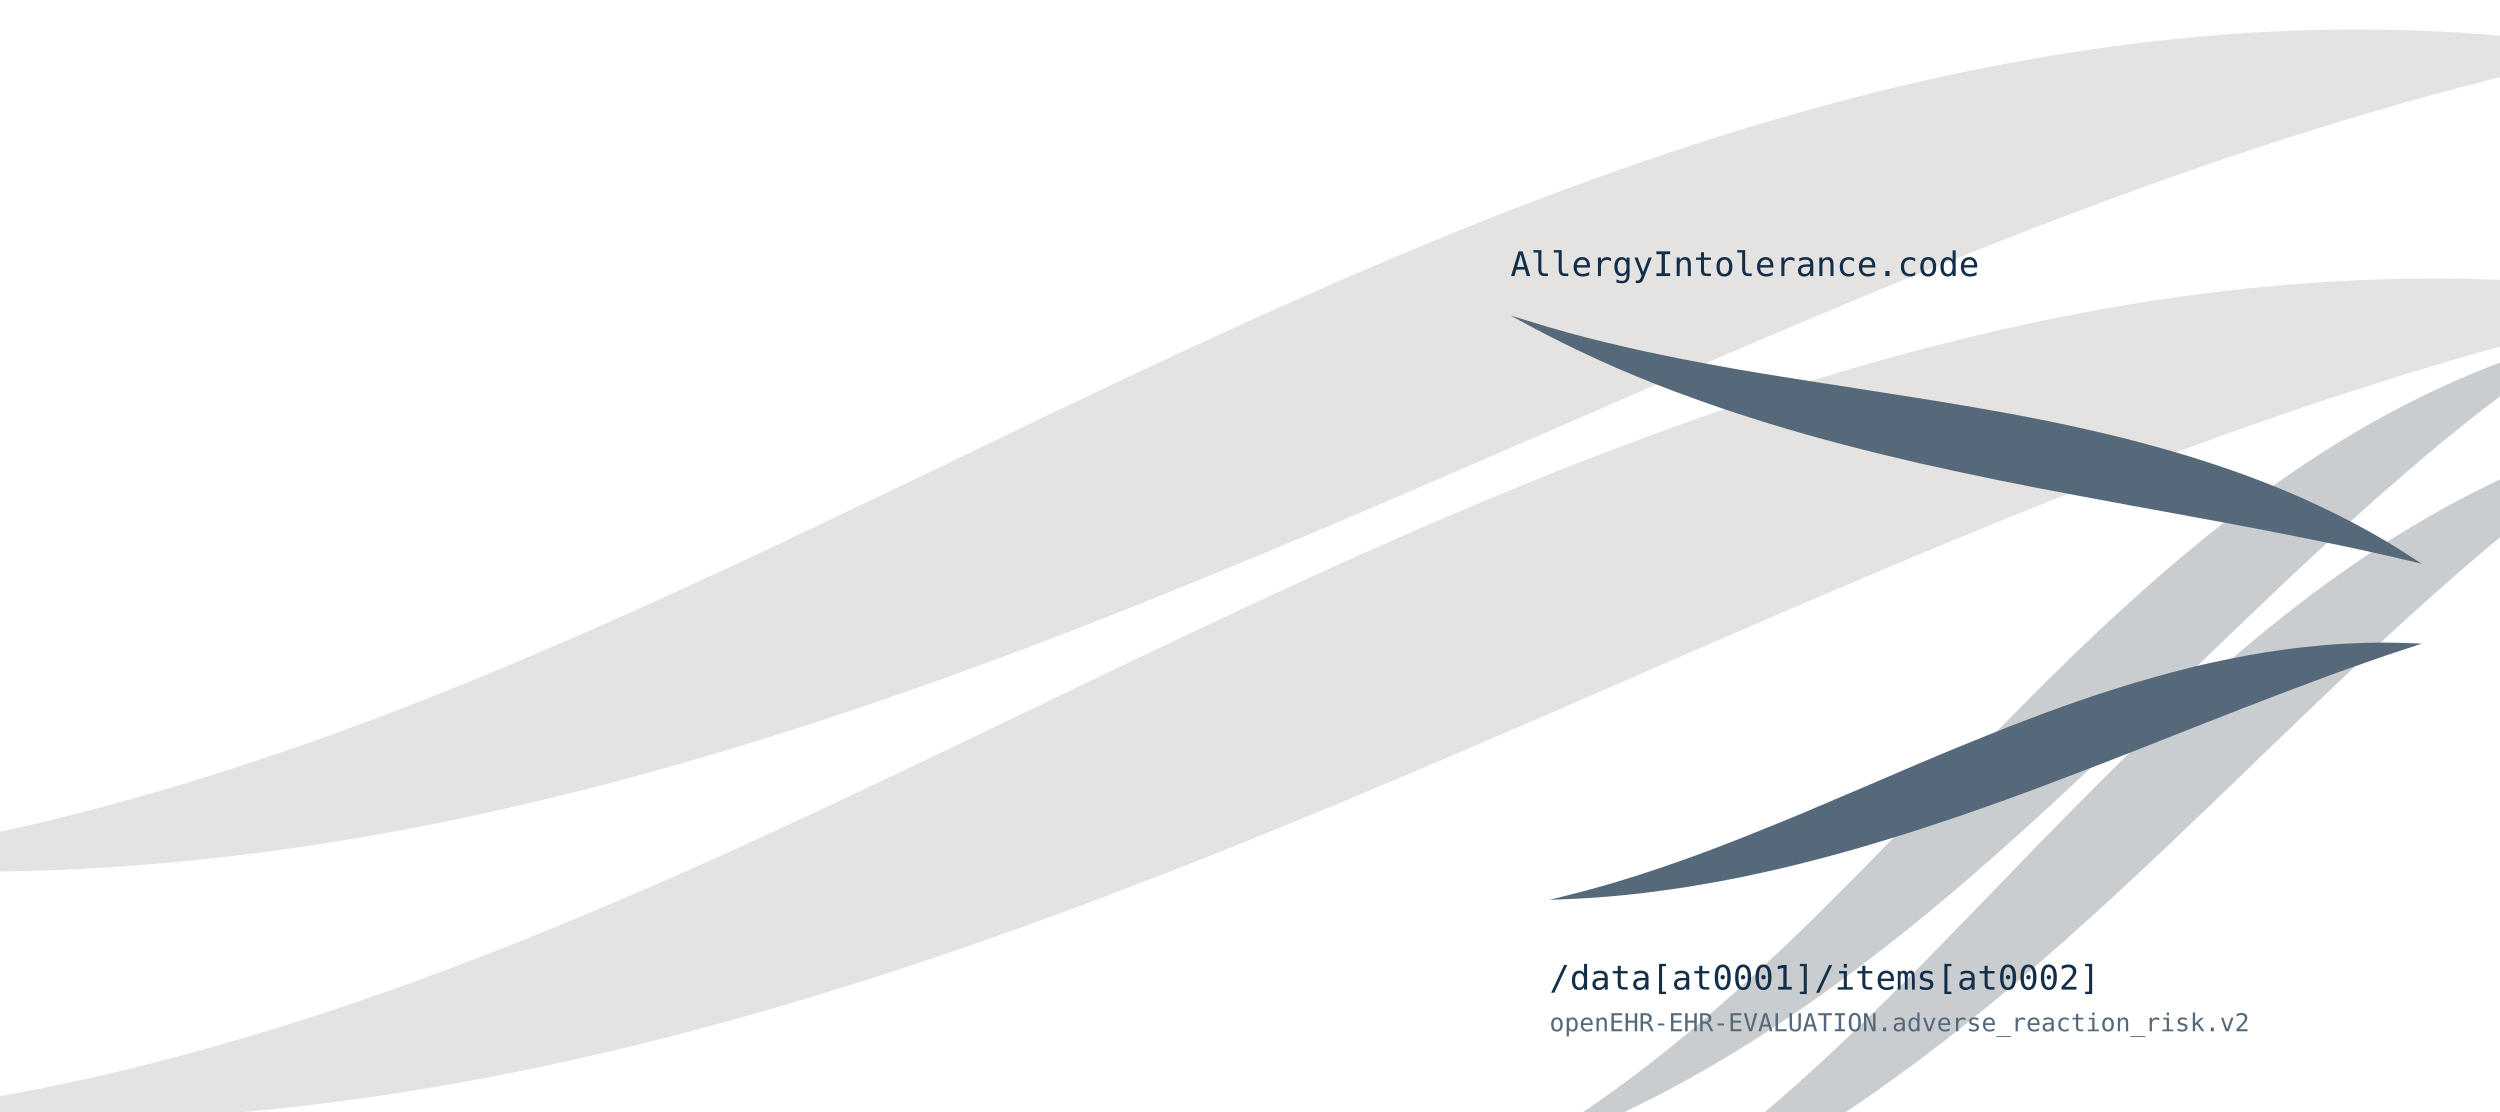
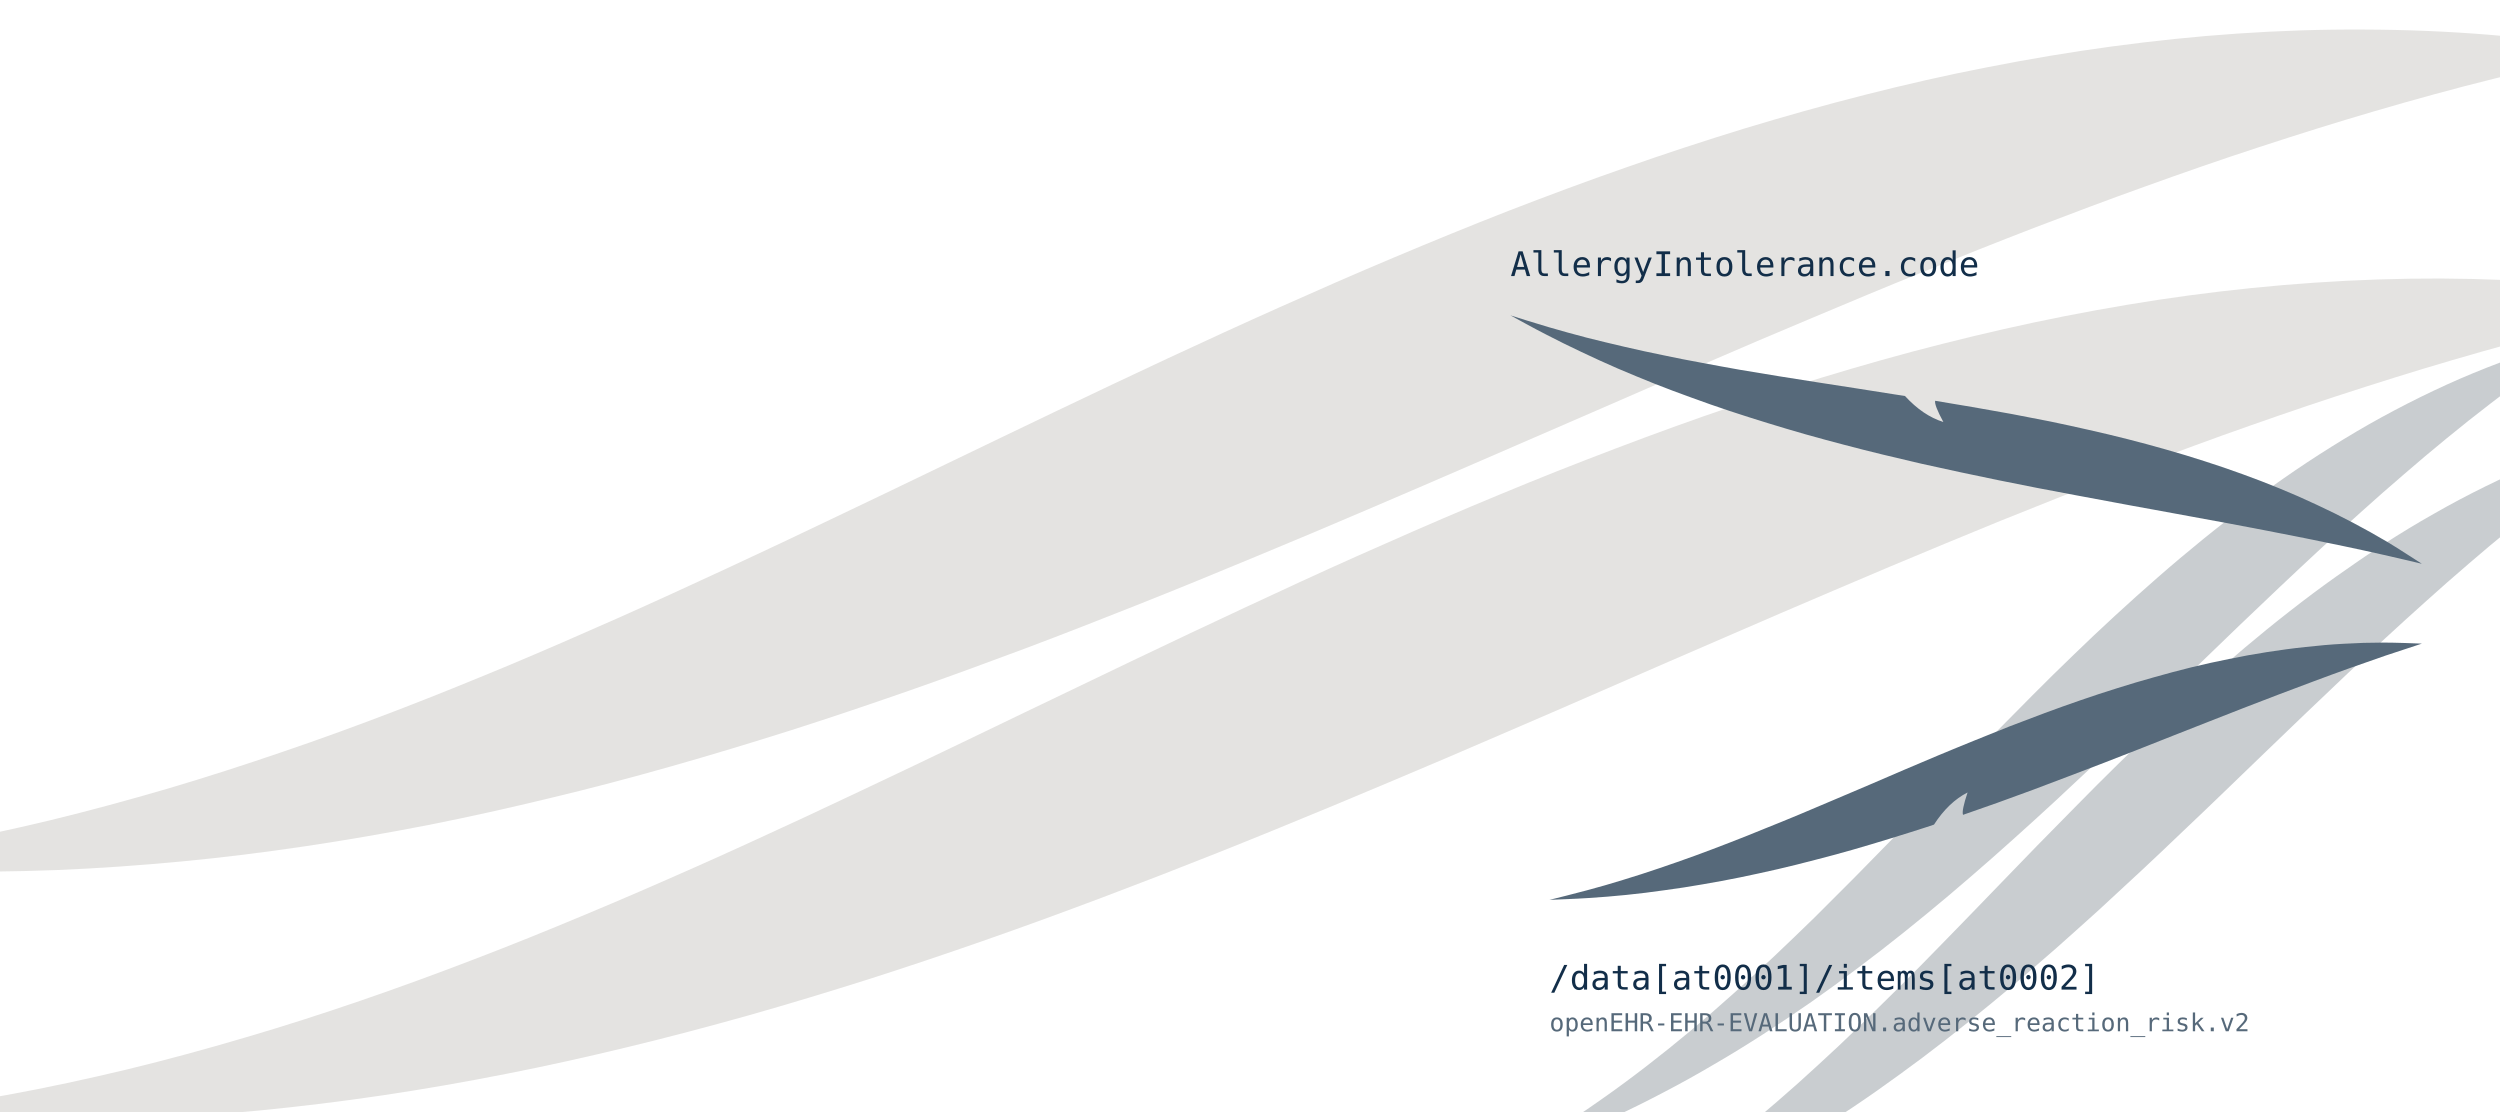
<svg xmlns="http://www.w3.org/2000/svg" class="fig fig-field fig-field--wide" viewBox="0 0 1920 854" width="1920" height="854" aria-hidden="true" focusable="false">
  <path class="strand" fill="#e4e3e1" d="M-149.7,664.4C-133.5,665.2 -85,668.6 -52.7,669.2C-20.5,669.8 11.6,669.4 43.7,668.2C75.7,666.9 107.6,664.6 139.5,661.6C171.3,658.6 203,654.6 234.6,649.9C266.2,645.2 297.7,639.7 329,633.6C360.4,627.4 391.6,620.4 422.6,612.9C453.7,605.5 484.6,597.3 515.3,588.6C546,579.9 576.6,570.6 607,561C637.4,551.3 667.6,541.1 697.7,530.6C727.8,520.1 757.7,509.1 787.4,498C817.2,486.8 846.7,475.2 876.2,463.5C905.6,451.8 934.8,439.8 963.9,427.7C993,415.7 1022,403.4 1050.8,391.1C1079.7,378.8 1108.3,366.4 1136.9,354C1165.5,341.6 1194,329.2 1222.4,316.9C1250.8,304.5 1279.1,292.2 1307.4,280.1C1335.6,267.9 1363.8,255.8 1392.1,244C1420.3,232.1 1448.5,220.3 1476.8,208.9C1505.1,197.4 1533.4,186.1 1561.9,175.1C1590.4,164.2 1619,153.4 1647.8,143.1C1676.6,132.7 1705.6,122.6 1735,113C1764.3,103.4 1793.9,94.1 1824,85.3C1854.1,76.5 1884.5,68.1 1915.6,60.4C1946.6,52.6 1994.5,42.3 2010.3,38.7L2010.3,38.7C1994.1,36.7 1945.3,29.4 1912.8,26.8C1880.3,24.1 1847.8,22.8 1815.3,22.7C1782.9,22.5 1750.4,23.6 1718.2,25.8C1685.9,28 1653.8,31.4 1621.8,35.7C1589.9,40 1558.1,45.4 1526.5,51.6C1494.9,57.7 1463.5,64.9 1432.4,72.8C1401.3,80.7 1370.4,89.4 1339.7,98.7C1309.1,108.1 1278.6,118.1 1248.5,128.7C1218.3,139.2 1188.4,150.4 1158.6,161.9C1128.9,173.5 1099.4,185.6 1070.2,197.9C1040.9,210.2 1011.8,223 982.9,235.9C954,248.8 925.3,262 896.7,275.3C868.2,288.6 839.8,302.1 811.5,315.6C783.1,329.1 755,342.8 726.8,356.3C698.7,369.8 670.7,383.4 642.6,396.7C614.6,410.1 586.6,423.4 558.5,436.4C530.5,449.4 502.4,462.3 474.3,474.8C446.1,487.3 417.9,499.6 389.5,511.5C361.1,523.3 332.6,534.9 303.9,545.9C275.2,556.9 246.3,567.5 217.1,577.4C187.9,587.4 158.5,596.9 128.7,605.7C98.9,614.4 68.9,622.6 38.4,630C7.9,637.3 -23,644 -54.3,649.8C-85.7,655.5 -133.8,661.9 -149.7,664.4Z" />
  <path class="strand" fill="#e4e3e1" d="M-90.3,855.6C-74.2,856.4 -25.6,859.8 6.6,860.5C38.8,861.1 71,860.7 103,859.4C135,858.2 167,855.9 198.8,852.9C230.6,849.8 262.4,845.9 294,841.2C325.5,836.5 357,831 388.4,824.8C419.7,818.7 450.9,811.7 481.9,804.2C513,796.7 543.9,788.5 574.6,779.9C605.3,771.2 635.9,761.9 666.3,752.3C696.7,742.6 727,732.4 757,721.9C787.1,711.4 817,700.4 846.8,689.2C876.5,678 906.1,666.5 935.5,654.8C964.9,643.1 994.1,631.1 1023.3,619C1052.4,606.9 1081.3,594.7 1110.2,582.4C1139,570.1 1167.7,557.6 1196.3,545.3C1224.9,532.9 1253.3,520.5 1281.7,508.1C1310.1,495.8 1338.4,483.5 1366.7,471.3C1395,459.2 1423.2,447.1 1451.4,435.2C1479.7,423.4 1507.8,411.6 1536.1,400.1C1564.5,388.7 1592.7,377.4 1621.2,366.4C1649.7,355.4 1678.3,344.7 1707.1,334.3C1736,324 1764.9,313.9 1794.3,304.3C1823.7,294.7 1853.2,285.4 1883.3,276.6C1913.4,267.8 1943.8,259.4 1974.9,251.6C2005.9,243.9 2053.9,233.6 2069.7,230L2069.7,230C2053.4,228 2004.7,220.7 1972.2,218C1939.7,215.4 1907.1,214.1 1874.6,213.9C1842.2,213.8 1809.8,214.9 1777.5,217.1C1745.3,219.3 1713.1,222.6 1681.1,226.9C1649.2,231.2 1617.4,236.6 1585.8,242.8C1554.3,249 1522.9,256.2 1491.7,264.1C1460.6,271.9 1429.7,280.7 1399.1,290C1368.4,299.3 1338,309.4 1307.8,319.9C1277.6,330.5 1247.7,341.7 1218,353.2C1188.2,364.7 1158.8,376.8 1129.5,389.1C1100.2,401.5 1071.1,414.2 1042.2,427.1C1013.3,440 984.6,453.3 956.1,466.6C927.5,479.9 899.1,493.4 870.8,506.9C842.5,520.4 814.3,534 786.2,547.5C758,561.1 730,574.6 701.9,588C673.9,601.3 645.9,614.6 617.8,627.7C589.8,640.7 561.8,653.6 533.6,666.1C505.4,678.6 477.2,690.9 448.8,702.7C420.4,714.6 392,726.1 363.2,737.1C334.5,748.1 305.6,758.7 276.4,768.7C247.2,778.7 217.8,788.2 188,796.9C158.2,805.7 128.2,813.9 97.7,821.3C67.2,828.6 36.4,835.3 5,841C-26.3,846.8 -74.4,853.2 -90.3,855.6Z" />
  <path class="strand" fill="#c9cdd0" d="M1155.2,891.5C1162.2,889 1183.4,881.6 1197.2,876.1C1211,870.6 1224.6,864.7 1238.1,858.5C1251.5,852.3 1264.8,845.7 1277.9,838.8C1291,832 1303.9,824.8 1316.6,817.3C1329.4,809.9 1342,802.1 1354.4,794.1C1366.8,786.1 1379.1,777.8 1391.2,769.4C1403.3,760.9 1415.2,752.2 1427,743.3C1438.8,734.5 1450.5,725.4 1462,716.2C1473.5,707 1484.9,697.6 1496.2,688.1C1507.5,678.6 1518.6,668.9 1529.7,659.2C1540.7,649.5 1551.6,639.7 1562.5,629.8C1573.3,620 1584.1,610 1594.7,600C1605.4,590.1 1616,580 1626.5,570C1637.1,560 1647.5,549.9 1658,539.9C1668.4,529.9 1678.8,519.8 1689.2,509.9C1699.5,499.9 1709.9,489.9 1720.2,480C1730.6,470.1 1740.9,460.2 1751.3,450.4C1761.7,440.6 1772,430.9 1782.5,421.2C1793,411.5 1803.5,402 1814.1,392.5C1824.7,383 1835.3,373.6 1846.2,364.3C1857,355 1867.9,345.7 1879.1,336.6C1890.2,327.5 1901.5,318.5 1913,309.7C1924.5,300.8 1936.2,292 1948.2,283.4C1960.3,274.8 1979,262.2 1985.2,258L1985.2,258C1977.9,260.1 1956,266 1941.8,270.7C1927.5,275.5 1913.4,280.8 1899.6,286.5C1885.8,292.2 1872.2,298.4 1858.8,305C1845.4,311.6 1832.2,318.6 1819.3,325.9C1806.3,333.3 1793.6,341.1 1781.1,349.1C1768.6,357.1 1756.4,365.5 1744.3,374.1C1732.2,382.8 1720.4,391.7 1708.7,400.8C1697,409.9 1685.5,419.3 1674.2,428.8C1662.9,438.3 1651.8,448.1 1640.8,457.9C1629.8,467.7 1619,477.8 1608.3,487.8C1597.6,497.9 1587.1,508.2 1576.6,518.4C1566.2,528.7 1555.8,539.1 1545.6,549.5C1535.3,559.8 1525.1,570.3 1514.9,580.7C1504.8,591.1 1494.7,601.6 1484.6,612C1474.5,622.4 1464.5,632.8 1454.4,643.2C1444.4,653.5 1434.3,663.8 1424.2,674C1414,684.3 1403.9,694.4 1393.7,704.5C1383.4,714.5 1373.1,724.5 1362.7,734.3C1352.2,744.1 1341.7,753.8 1331,763.3C1320.3,772.9 1309.5,782.3 1298.5,791.5C1287.5,800.7 1276.3,809.7 1264.9,818.5C1253.5,827.3 1241.8,836 1229.9,844.3C1218,852.7 1205.9,860.9 1193.4,868.7C1181,876.6 1161.5,887.7 1155.2,891.5Z" />
  <path class="strand" fill="#c9cdd0" d="M1204.8,960.3C1211.8,957.7 1233.1,950.3 1246.9,944.8C1260.7,939.3 1274.3,933.4 1287.8,927.2C1301.2,921 1314.5,914.4 1327.6,907.6C1340.7,900.7 1353.6,893.5 1366.3,886.1C1379.1,878.6 1391.7,870.8 1404.1,862.8C1416.5,854.8 1428.8,846.6 1440.9,838.1C1453,829.6 1464.9,820.9 1476.7,812.1C1488.5,803.2 1500.2,794.1 1511.7,784.9C1523.2,775.7 1534.6,766.3 1545.9,756.8C1557.2,747.3 1568.3,737.7 1579.4,728C1590.4,718.3 1601.3,708.4 1612.2,698.6C1623,688.7 1633.8,678.7 1644.4,668.8C1655.1,658.8 1665.7,648.8 1676.2,638.7C1686.8,628.7 1697.2,618.7 1707.7,608.6C1718.1,598.6 1728.5,588.6 1738.8,578.6C1749.2,568.6 1759.5,558.6 1769.9,548.7C1780.2,538.8 1790.6,528.9 1801,519.1C1811.3,509.3 1821.7,499.6 1832.2,489.9C1842.7,480.3 1853.1,470.7 1863.8,461.2C1874.4,451.7 1885,442.3 1895.9,433C1906.7,423.7 1917.6,414.5 1928.8,405.4C1939.9,396.3 1951.1,387.3 1962.7,378.4C1974.2,369.5 1985.9,360.8 1997.9,352.2C2010,343.5 2028.7,330.9 2034.8,326.7L2034.8,326.7C2027.6,328.8 2005.7,334.7 1991.5,339.4C1977.2,344.2 1963.1,349.5 1949.3,355.2C1935.5,360.9 1921.9,367.1 1908.5,373.7C1895.1,380.3 1881.9,387.3 1869,394.7C1856,402 1843.3,409.8 1830.8,417.8C1818.3,425.9 1806.1,434.3 1794,442.9C1781.9,451.5 1770,460.4 1758.4,469.5C1746.7,478.6 1735.2,488 1723.9,497.5C1712.6,507.1 1701.5,516.8 1690.5,526.6C1679.5,536.5 1668.7,546.5 1658,556.6C1647.3,566.7 1636.8,576.9 1626.3,587.2C1615.9,597.4 1605.5,607.8 1595.3,618.2C1585,628.6 1574.8,639 1564.6,649.4C1554.5,659.9 1544.4,670.3 1534.3,680.7C1524.2,691.1 1514.2,701.6 1504.1,711.9C1494,722.2 1484,732.6 1473.9,742.8C1463.7,753 1453.6,763.2 1443.3,773.2C1433.1,783.2 1422.8,793.2 1412.4,803C1401.9,812.8 1391.4,822.5 1380.7,832.1C1370,841.6 1359.2,851 1348.2,860.2C1337.2,869.4 1326,878.4 1314.6,887.3C1303.1,896.1 1291.5,904.7 1279.6,913.1C1267.7,921.5 1255.6,929.6 1243.1,937.5C1230.7,945.3 1211.2,956.5 1204.8,960.3Z" />
-   <path class="strand" fill="#56697a" d="M1160,242.2C1164.5,244.6 1177.9,252.1 1187,256.7C1196.1,261.4 1205.3,266 1214.5,270.3C1223.7,274.7 1233,278.9 1242.4,283C1251.8,287 1261.2,290.9 1270.7,294.7C1280.2,298.4 1289.8,302.1 1299.4,305.5C1309,309 1318.6,312.4 1328.3,315.6C1338,318.8 1347.7,321.9 1357.5,324.9C1367.2,327.9 1377,330.8 1386.8,333.6C1396.6,336.4 1406.5,339 1416.3,341.6C1426.1,344.2 1436,346.7 1445.9,349.1C1455.8,351.5 1465.6,353.8 1475.5,356.1C1485.4,358.3 1495.3,360.5 1505.2,362.6C1515.1,364.7 1524.9,366.8 1534.8,368.8C1544.7,370.8 1554.6,372.8 1564.4,374.7C1574.3,376.6 1584.1,378.5 1594,380.3C1603.8,382.2 1613.7,384 1623.5,385.8C1633.3,387.7 1643.1,389.4 1652.9,391.2C1662.7,393 1672.5,394.8 1682.3,396.6C1692.1,398.4 1701.9,400.2 1711.7,402C1721.5,403.9 1731.3,405.7 1741.1,407.6C1751,409.5 1760.8,411.4 1770.6,413.4C1780.5,415.4 1790.3,417.4 1800.2,419.5C1810.1,421.6 1820,423.7 1830,426C1839.9,428.2 1855,431.8 1860,433L1860,433C1855.6,430.3 1842.7,421.7 1833.8,416.4C1824.9,411.1 1815.9,406.1 1806.8,401.3C1797.7,396.5 1788.4,391.9 1779.1,387.6C1769.8,383.2 1760.4,379.1 1750.9,375.2C1741.4,371.3 1731.8,367.6 1722.1,364.1C1712.5,360.6 1702.8,357.3 1693.1,354.2C1683.3,351 1673.5,348.1 1663.7,345.3C1653.9,342.5 1644,339.8 1634.1,337.3C1624.2,334.8 1614.3,332.4 1604.4,330.2C1594.5,327.9 1584.5,325.8 1574.6,323.7C1564.6,321.7 1554.7,319.8 1544.7,317.9C1534.8,316.1 1524.8,314.3 1514.8,312.6C1504.9,310.9 1494.9,309.2 1485,307.6C1475,306 1465.1,304.4 1455.1,302.9C1445.2,301.3 1435.2,299.8 1425.3,298.2C1415.4,296.7 1405.5,295.2 1395.6,293.6C1385.7,292.1 1375.8,290.5 1365.9,288.9C1356,287.3 1346.2,285.7 1336.3,284C1326.4,282.2 1316.6,280.5 1306.8,278.6C1296.9,276.8 1287.1,274.9 1277.3,272.8C1267.5,270.8 1257.7,268.7 1247.9,266.4C1238.1,264.1 1228.3,261.8 1218.5,259.3C1208.7,256.7 1199,254.1 1189.2,251.2C1179.5,248.4 1164.9,243.7 1160,242.2Z" />
-   <path class="strand" fill="#56697a" d="M1190,691.1C1194.9,690.8 1209.7,690.4 1219.6,689.7C1229.4,689.1 1239.2,688.3 1249,687.3C1258.8,686.3 1268.6,685.1 1278.3,683.7C1288.1,682.4 1297.8,680.9 1307.5,679.2C1317.2,677.6 1326.9,675.7 1336.5,673.8C1346.2,671.8 1355.8,669.7 1365.4,667.5C1374.9,665.3 1384.5,662.9 1394,660.4C1403.5,658 1413,655.4 1422.5,652.7C1431.9,650 1441.3,647.2 1450.7,644.3C1460.1,641.5 1469.4,638.5 1478.7,635.5C1488,632.4 1497.3,629.3 1506.5,626.2C1515.8,623 1524.9,619.7 1534.1,616.5C1543.3,613.2 1552.4,609.8 1561.5,606.5C1570.6,603.1 1579.6,599.7 1588.7,596.2C1597.7,592.8 1606.7,589.3 1615.7,585.9C1624.7,582.4 1633.6,578.9 1642.6,575.4C1651.5,571.9 1660.5,568.3 1669.4,564.8C1678.3,561.3 1687.2,557.8 1696.1,554.3C1705.1,550.8 1714,547.3 1722.9,543.8C1731.8,540.4 1740.8,536.9 1749.7,533.5C1758.7,530.1 1767.7,526.7 1776.8,523.3C1785.8,519.9 1794.9,516.6 1804.1,513.3C1813.2,510.1 1822.5,506.8 1831.8,503.6C1841.1,500.5 1855.3,495.8 1860,494.3L1860,494.3C1855,494.1 1840,493.5 1830.1,493.5C1820.1,493.5 1810.2,493.8 1800.2,494.4C1790.3,494.9 1780.4,495.8 1770.6,496.9C1760.7,497.9 1750.9,499.3 1741.1,500.8C1731.3,502.3 1721.6,504.1 1711.9,506.1C1702.2,508 1692.5,510.2 1683,512.5C1673.4,514.9 1663.8,517.4 1654.4,520.1C1644.9,522.7 1635.4,525.6 1626.1,528.5C1616.7,531.4 1607.4,534.5 1598.1,537.7C1588.8,540.9 1579.6,544.2 1570.4,547.6C1561.3,551 1552.1,554.5 1543,558C1534,561.6 1524.9,565.2 1515.9,568.9C1506.9,572.5 1497.9,576.3 1488.9,580C1480,583.8 1471.1,587.6 1462.2,591.3C1453.3,595.1 1444.4,599 1435.5,602.8C1426.6,606.5 1417.7,610.4 1408.9,614.1C1400,617.9 1391.1,621.7 1382.2,625.4C1373.4,629.1 1364.5,632.7 1355.5,636.3C1346.6,640 1337.7,643.5 1328.7,647C1319.7,650.5 1310.7,653.9 1301.7,657.2C1292.6,660.5 1283.5,663.7 1274.3,666.8C1265.2,669.9 1256,672.9 1246.7,675.7C1237.4,678.6 1228,681.3 1218.6,683.8C1209.1,686.4 1194.8,689.9 1190,691.1Z" />
+   <path class="strand" fill="#56697a" d="M1160,242.2C1164.5,244.6 1177.9,252.1 1187,256.7C1196.1,261.4 1205.3,266 1214.5,270.3C1223.7,274.7 1233,278.9 1242.4,283C1251.8,287 1261.2,290.9 1270.7,294.7C1280.2,298.4 1289.8,302.1 1299.4,305.5C1309,309 1318.6,312.4 1328.3,315.6C1338,318.8 1347.7,321.9 1357.5,324.9C1367.2,327.9 1377,330.8 1386.8,333.6C1396.6,336.4 1406.5,339 1416.3,341.6C1426.1,344.2 1436,346.7 1445.9,349.1C1455.8,351.5 1465.6,353.8 1475.5,356.1C1485.4,358.3 1495.3,360.5 1505.2,362.6C1515.1,364.7 1524.9,366.8 1534.8,368.8C1544.7,370.8 1554.6,372.8 1564.4,374.7C1574.3,376.6 1584.1,378.5 1594,380.3C1603.8,382.2 1613.7,384 1623.5,385.8C1633.3,387.7 1643.1,389.4 1652.9,391.2C1662.7,393 1672.5,394.8 1682.3,396.6C1692.1,398.4 1701.9,400.2 1711.7,402C1721.5,403.9 1731.3,405.7 1741.1,407.6C1751,409.5 1760.8,411.4 1770.6,413.4C1780.5,415.4 1790.3,417.4 1800.2,419.5C1810.1,421.6 1820,423.7 1830,426C1839.9,428.2 1855,431.8 1860,433L1860,433C1855.6,430.3 1842.7,421.7 1833.8,416.4C1824.9,411.1 1815.9,406.1 1806.8,401.3C1797.7,396.5 1788.4,391.9 1779.1,387.6C1769.8,383.2 1760.4,379.1 1750.9,375.2C1741.4,371.3 1731.8,367.6 1722.1,364.1C1712.5,360.6 1702.8,357.3 1693.1,354.2C1683.3,351 1673.5,348.1 1663.7,345.3C1653.9,342.5 1644,339.8 1634.1,337.3C1624.2,334.8 1614.3,332.4 1604.4,330.2C1594.5,327.9 1584.5,325.8 1574.6,323.7C1564.6,321.7 1554.7,319.8 1544.7,317.9C1534.8,316.1 1524.6,314.3 1514.8,312.6C1505.1,310.9 1490.9,308.6 1486.2,307.8Q1485.4,311 1492.5,324.1Q1476.8,319.2 1463,304.1C1461.7,303.9 1461.4,303.8 1455.1,302.9C1448.8,301.9 1435.2,299.8 1425.3,298.2C1415.4,296.7 1405.5,295.2 1395.6,293.6C1385.7,292.1 1375.8,290.5 1365.9,288.9C1356,287.3 1346.2,285.7 1336.3,284C1326.4,282.2 1316.6,280.5 1306.8,278.6C1296.9,276.8 1287.1,274.9 1277.3,272.8C1267.5,270.8 1257.7,268.7 1247.9,266.4C1238.1,264.1 1228.3,261.8 1218.5,259.3C1208.7,256.7 1199,254.1 1189.2,251.2C1179.5,248.4 1164.9,243.7 1160,242.2Z" />
+   <path class="strand" fill="#56697a" d="M1190,691.1C1194.9,690.8 1209.7,690.4 1219.6,689.7C1229.4,689.1 1239.2,688.3 1249,687.3C1258.8,686.3 1268.6,685.1 1278.3,683.7C1288.1,682.4 1297.8,680.9 1307.5,679.2C1317.2,677.6 1326.9,675.7 1336.5,673.8C1346.2,671.8 1355.8,669.7 1365.4,667.5C1374.9,665.3 1384.5,662.9 1394,660.4C1403.5,658 1413,655.4 1422.5,652.7C1431.9,650 1441.3,647.2 1450.7,644.3C1460.1,641.5 1473,637.3 1478.7,635.5C1484.5,633.6 1484.2,633.7 1485.3,633.3Q1496.4,616.1 1511.1,608.6Q1506.4,622.7 1507.6,625.8C1512,624.2 1525.1,619.7 1534.1,616.5C1543.1,613.2 1552.4,609.8 1561.5,606.5C1570.6,603.1 1579.6,599.7 1588.7,596.2C1597.7,592.8 1606.7,589.3 1615.7,585.9C1624.7,582.4 1633.6,578.9 1642.6,575.4C1651.5,571.9 1660.5,568.3 1669.4,564.8C1678.3,561.3 1687.2,557.8 1696.1,554.3C1705.1,550.8 1714,547.3 1722.9,543.8C1731.8,540.4 1740.8,536.9 1749.7,533.5C1758.7,530.1 1767.7,526.7 1776.8,523.3C1785.8,519.9 1794.9,516.6 1804.1,513.3C1813.2,510.1 1822.5,506.8 1831.8,503.6C1841.1,500.5 1855.3,495.8 1860,494.3L1860,494.3C1855,494.1 1840,493.5 1830.1,493.5C1820.1,493.5 1810.2,493.8 1800.2,494.4C1790.3,494.9 1780.4,495.8 1770.6,496.9C1760.7,497.9 1750.9,499.3 1741.1,500.8C1731.3,502.3 1721.6,504.1 1711.9,506.1C1702.2,508 1692.5,510.2 1683,512.5C1673.4,514.9 1663.8,517.4 1654.4,520.1C1644.9,522.7 1635.4,525.6 1626.1,528.5C1616.7,531.4 1607.4,534.5 1598.1,537.7C1588.8,540.9 1579.6,544.2 1570.4,547.6C1561.3,551 1552.1,554.5 1543,558C1534,561.6 1524.9,565.2 1515.9,568.9C1506.9,572.5 1497.9,576.3 1488.9,580C1480,583.8 1471.1,587.6 1462.2,591.3C1453.3,595.1 1444.4,599 1435.5,602.8C1426.6,606.5 1417.7,610.4 1408.9,614.1C1400,617.9 1391.1,621.7 1382.2,625.4C1373.4,629.1 1364.5,632.7 1355.5,636.3C1346.6,640 1337.7,643.5 1328.7,647C1319.7,650.5 1310.7,653.9 1301.7,657.2C1292.6,660.5 1283.5,663.7 1274.3,666.8C1265.2,669.9 1256,672.9 1246.7,675.7C1237.4,678.6 1228,681.3 1218.6,683.8C1209.1,686.4 1194.8,689.9 1190,691.1Z" />
  <text class="fig-label" x="1160" y="212" font-family="'Atkinson Hyperlegible Mono', 'Atkinson Mono Fallback', monospace" font-size="26" fill="#122e49">AllergyIntolerance.code</text>
  <text class="fig-label" x="1190" y="760" font-family="'Atkinson Hyperlegible Mono', 'Atkinson Mono Fallback', monospace" font-size="26" fill="#122e49">/data[at0001]/items[at0002]</text>
  <text class="fig-label" x="1190" y="792" font-family="'Atkinson Hyperlegible Mono', 'Atkinson Mono Fallback', monospace" font-size="19" fill="#56697a">openEHR-EHR-EVALUATION.adverse_reaction_risk.v2</text>
</svg>
